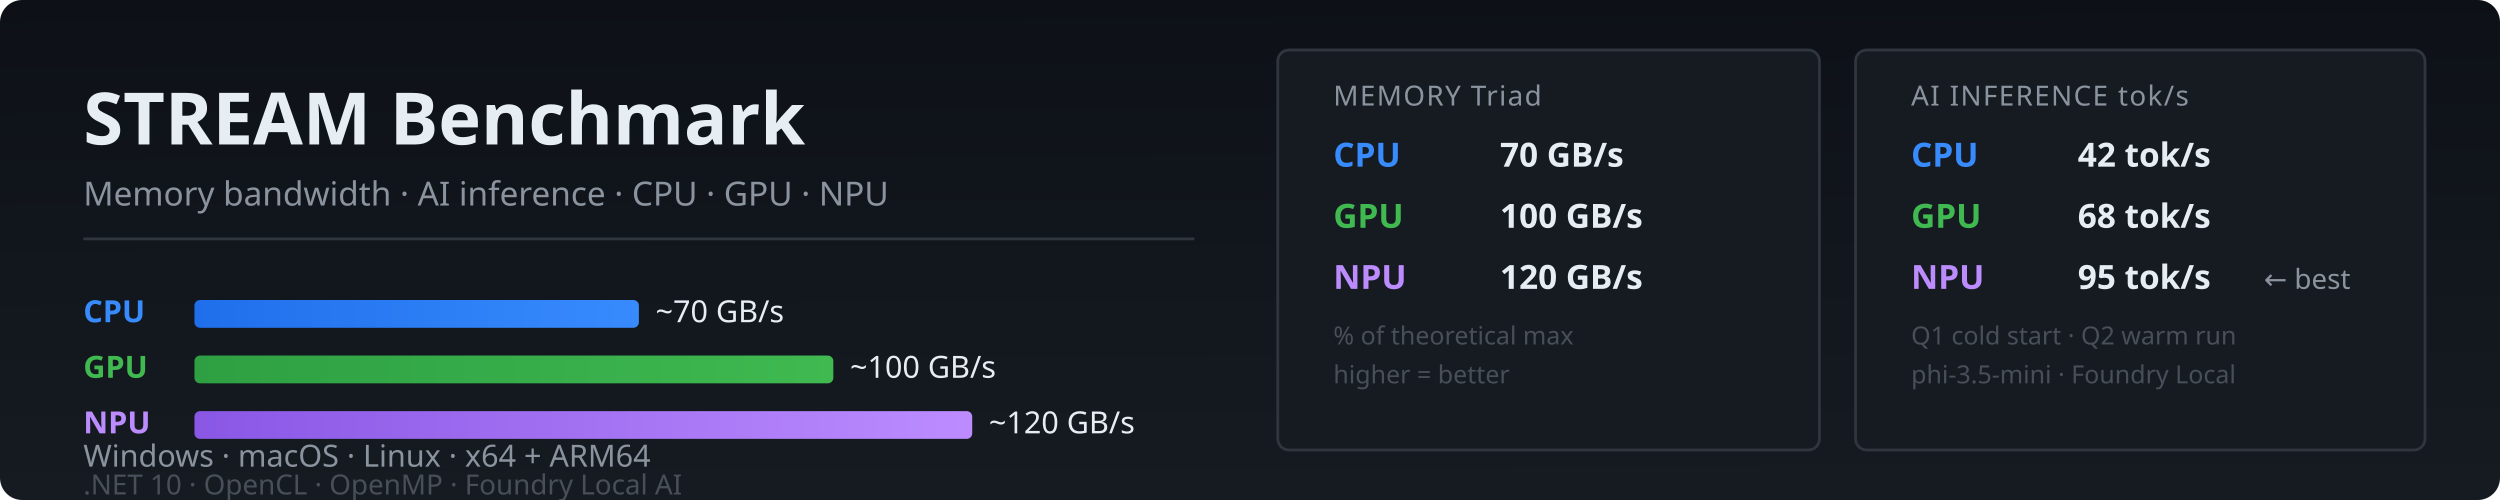
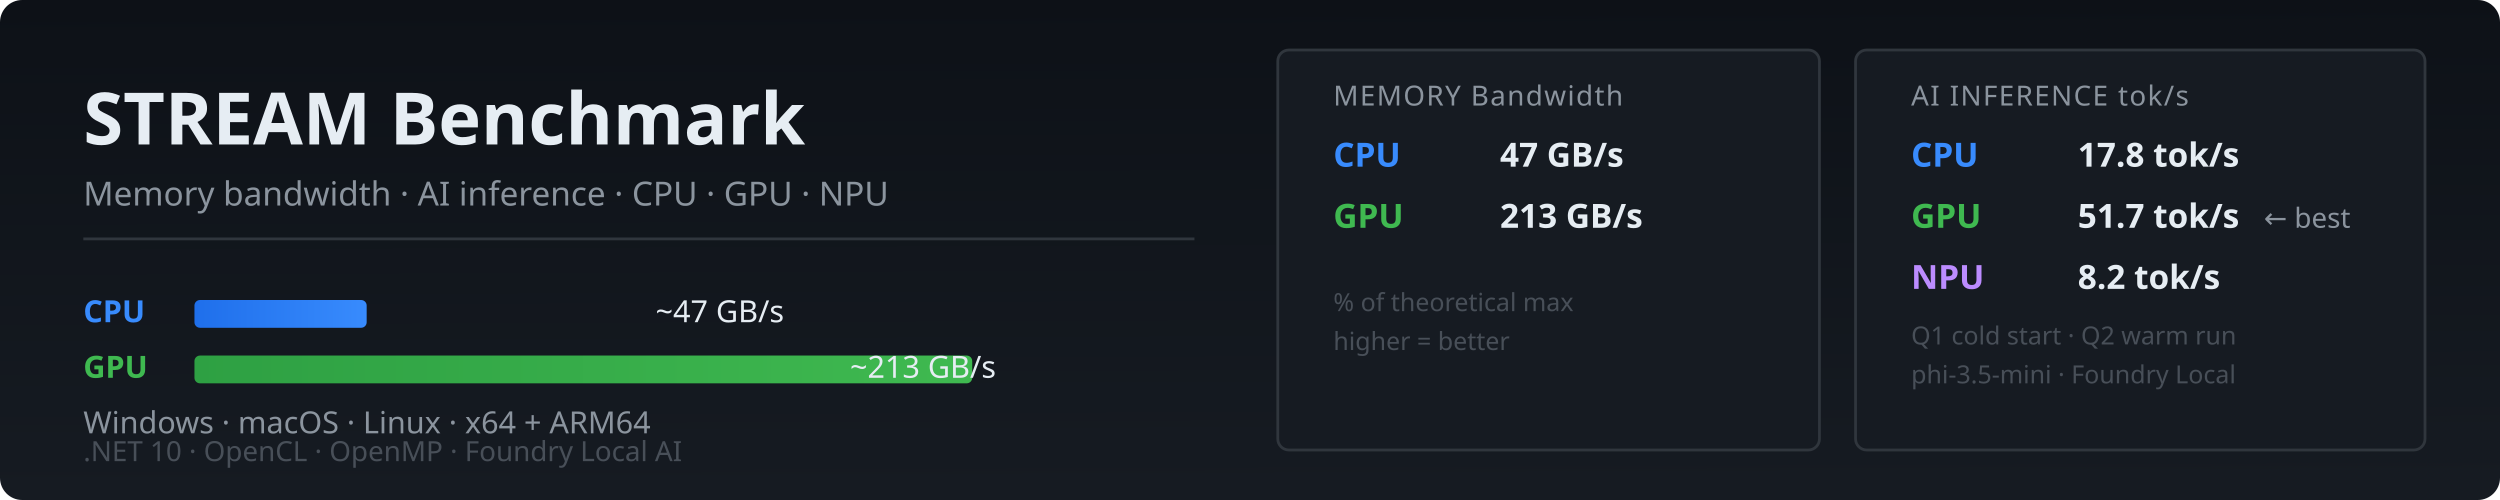
<svg xmlns="http://www.w3.org/2000/svg" viewBox="0 0 900 180" width="900" height="180">
  <defs>
    <linearGradient id="bg-grad" x1="0" y1="0" x2="0.02" y2="1">
      <stop offset="0%" stop-color="#0d1117" />
      <stop offset="100%" stop-color="#161b22" />
    </linearGradient>
    <linearGradient id="cpu-bar" x1="0" y1="0" x2="1" y2="0">
      <stop offset="0%" stop-color="#1f6feb" />
      <stop offset="100%" stop-color="#388bfd" />
    </linearGradient>
    <linearGradient id="gpu-bar" x1="0" y1="0" x2="1" y2="0">
      <stop offset="0%" stop-color="#2ea043" />
      <stop offset="100%" stop-color="#3fb950" />
    </linearGradient>
    <linearGradient id="npu-bar" x1="0" y1="0" x2="1" y2="0">
      <stop offset="0%" stop-color="#8957e5" />
      <stop offset="100%" stop-color="#bc8cff" />
    </linearGradient>
  </defs>
  <rect width="900" height="180" rx="8" fill="url(#bg-grad)" />
  <text x="30" y="52" font-family="'Segoe UI',system-ui,sans-serif" font-size="26" font-weight="700" fill="#e6edf3">STREAM Benchmark</text>
  <text x="30" y="74" font-family="'Segoe UI',system-ui,sans-serif" font-size="12" fill="#8b949e">Memory bandwidth · AI inference · CPU · GPU · NPU</text>
  <line x1="30" y1="86" x2="430" y2="86" stroke="#30363d" stroke-width="1" />
  <text x="30" y="116" font-family="'Segoe UI',system-ui,sans-serif" font-size="11" font-weight="700" fill="#388bfd">CPU</text>
-   <rect x="70" y="108" width="160" height="10" rx="2" fill="url(#cpu-bar)" />
-   <text x="236" y="116" font-family="'Segoe UI',system-ui,sans-serif" font-size="11" fill="#e6edf3">~70 GB/s</text>
+   <rect x="70" y="108" width="62" height="10" rx="2" fill="url(#cpu-bar)" />
+   <text x="236" y="116" font-family="'Segoe UI',system-ui,sans-serif" font-size="11" fill="#e6edf3">~47 GB/s</text>
  <text x="30" y="136" font-family="'Segoe UI',system-ui,sans-serif" font-size="11" font-weight="700" fill="#3fb950">GPU</text>
-   <rect x="70" y="128" width="230" height="10" rx="2" fill="url(#gpu-bar)" />
-   <text x="306" y="136" font-family="'Segoe UI',system-ui,sans-serif" font-size="11" fill="#e6edf3">~100 GB/s</text>
-   <text x="30" y="156" font-family="'Segoe UI',system-ui,sans-serif" font-size="11" font-weight="700" fill="#bc8cff">NPU</text>
-   <rect x="70" y="148" width="280" height="10" rx="2" fill="url(#npu-bar)" />
-   <text x="356" y="156" font-family="'Segoe UI',system-ui,sans-serif" font-size="11" fill="#e6edf3">~120 GB/s</text>
-   <text x="30" y="168" font-family="'Segoe UI',system-ui,sans-serif" font-size="11" fill="#8b949e">Windows · macOS · Linux  ·  x64 + ARM64</text>
-   <text x="30" y="178" font-family="'Segoe UI',system-ui,sans-serif" font-size="10" fill="#484f58">.NET 10 · OpenCL · OpenMP · Foundry Local AI</text>
+   <rect x="70" y="128" width="280" height="10" rx="2" fill="url(#gpu-bar)" />
+   <text x="306" y="136" font-family="'Segoe UI',system-ui,sans-serif" font-size="11" fill="#e6edf3">~213 GB/s</text>
+   <text x="30" y="156" font-family="'Segoe UI',system-ui,sans-serif" font-size="11" fill="#8b949e">Windows · macOS · Linux  ·  x64 + ARM64</text>
+   <text x="30" y="166" font-family="'Segoe UI',system-ui,sans-serif" font-size="10" fill="#484f58">.NET 10 · OpenCL · OpenMP · Foundry Local AI</text>
  <rect x="460" y="18" width="195" height="144" rx="4" fill="#161b22" stroke="#30363d" stroke-width="1" />
-   <text x="480" y="38" font-family="'Segoe UI',system-ui,sans-serif" font-size="10" fill="#8b949e" letter-spacing="0.5">MEMORY  Triad</text>
+   <text x="480" y="38" font-family="'Segoe UI',system-ui,sans-serif" font-size="10" fill="#8b949e" letter-spacing="0.5">MEMORY  Bandwidth</text>
  <text x="480" y="60" font-family="'Segoe UI',system-ui,sans-serif" font-size="12" font-weight="700" fill="#388bfd">CPU</text>
-   <text x="540" y="60" font-family="'Segoe UI',system-ui,sans-serif" font-size="12" font-weight="700" fill="#e6edf3">70 GB/s</text>
+   <text x="540" y="60" font-family="'Segoe UI',system-ui,sans-serif" font-size="12" font-weight="700" fill="#e6edf3">47 GB/s</text>
  <text x="480" y="82" font-family="'Segoe UI',system-ui,sans-serif" font-size="12" font-weight="700" fill="#3fb950">GPU</text>
-   <text x="540" y="82" font-family="'Segoe UI',system-ui,sans-serif" font-size="12" font-weight="700" fill="#e6edf3">100 GB/s</text>
-   <text x="480" y="104" font-family="'Segoe UI',system-ui,sans-serif" font-size="12" font-weight="700" fill="#bc8cff">NPU</text>
-   <text x="540" y="104" font-family="'Segoe UI',system-ui,sans-serif" font-size="12" font-weight="700" fill="#e6edf3">120 GB/s</text>
-   <text x="480" y="124" font-family="'Segoe UI',system-ui,sans-serif" font-size="9" fill="#484f58">% of theoretical max</text>
-   <text x="480" y="138" font-family="'Segoe UI',system-ui,sans-serif" font-size="9" fill="#484f58">higher = better</text>
+   <text x="540" y="82" font-family="'Segoe UI',system-ui,sans-serif" font-size="12" font-weight="700" fill="#e6edf3">213 GB/s</text>
+   <text x="480" y="112" font-family="'Segoe UI',system-ui,sans-serif" font-size="9" fill="#484f58">% of theoretical max</text>
+   <text x="480" y="126" font-family="'Segoe UI',system-ui,sans-serif" font-size="9" fill="#484f58">higher = better</text>
  <rect x="668" y="18" width="205" height="144" rx="4" fill="#161b22" stroke="#30363d" stroke-width="1" />
  <text x="688" y="38" font-family="'Segoe UI',system-ui,sans-serif" font-size="10" fill="#8b949e" letter-spacing="0.5">AI INFERENCE  tok/s</text>
  <text x="688" y="60" font-family="'Segoe UI',system-ui,sans-serif" font-size="12" font-weight="700" fill="#388bfd">CPU</text>
-   <text x="748" y="60" font-family="'Segoe UI',system-ui,sans-serif" font-size="12" font-weight="700" fill="#e6edf3">42 tok/s</text>
+   <text x="748" y="60" font-family="'Segoe UI',system-ui,sans-serif" font-size="12" font-weight="700" fill="#e6edf3">17.8 tok/s</text>
  <text x="688" y="82" font-family="'Segoe UI',system-ui,sans-serif" font-size="12" font-weight="700" fill="#3fb950">GPU</text>
-   <text x="748" y="82" font-family="'Segoe UI',system-ui,sans-serif" font-size="12" font-weight="700" fill="#e6edf3">68 tok/s</text>
+   <text x="748" y="82" font-family="'Segoe UI',system-ui,sans-serif" font-size="12" font-weight="700" fill="#e6edf3">51.7 tok/s</text>
  <text x="688" y="104" font-family="'Segoe UI',system-ui,sans-serif" font-size="12" font-weight="700" fill="#bc8cff">NPU</text>
-   <text x="748" y="104" font-family="'Segoe UI',system-ui,sans-serif" font-size="12" font-weight="700" fill="#e6edf3">95 tok/s</text>
-   <text x="815" y="104" font-family="'Segoe UI',system-ui,sans-serif" font-size="10" fill="#8b949e">← best</text>
+   <text x="748" y="104" font-family="'Segoe UI',system-ui,sans-serif" font-size="12" font-weight="700" fill="#e6edf3">8.2 tok/s</text>
+   <text x="815" y="82" font-family="'Segoe UI',system-ui,sans-serif" font-size="10" fill="#8b949e">← best</text>
  <text x="688" y="124" font-family="'Segoe UI',system-ui,sans-serif" font-size="9" fill="#484f58">Q1 cold start · Q2 warm run</text>
  <text x="688" y="138" font-family="'Segoe UI',system-ui,sans-serif" font-size="9" fill="#484f58">phi-3.5-mini · Foundry Local</text>
</svg>
